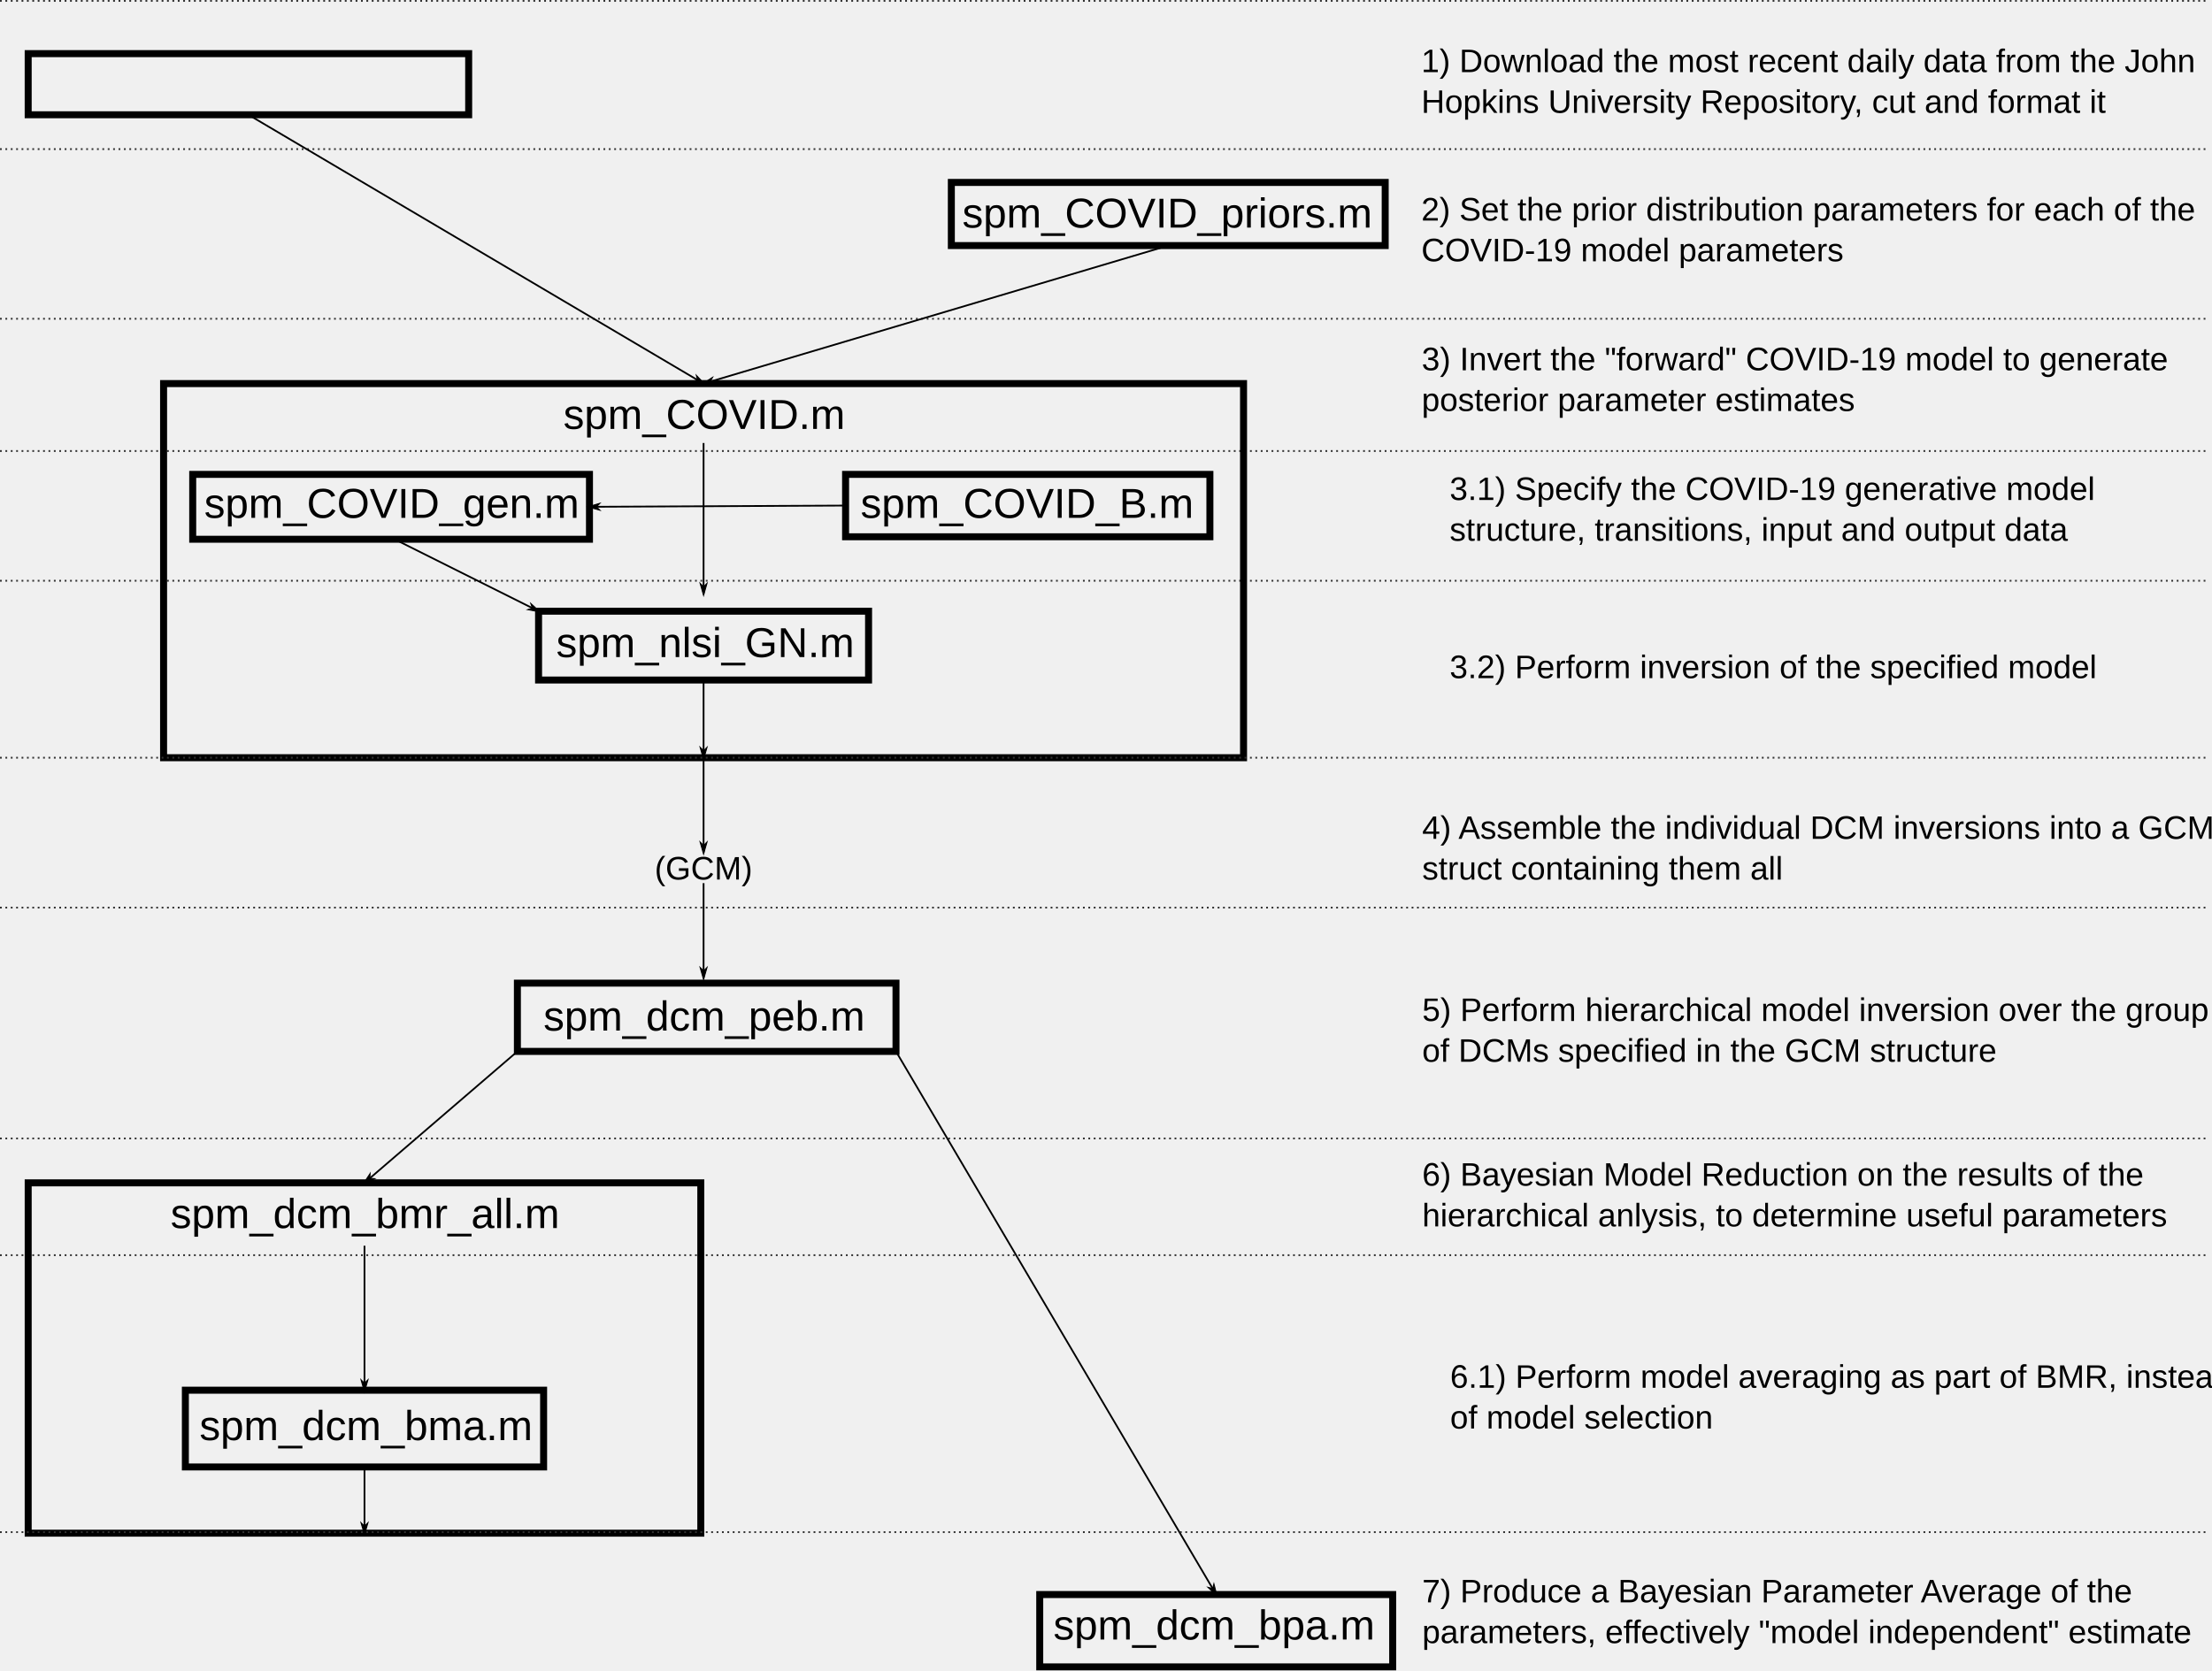
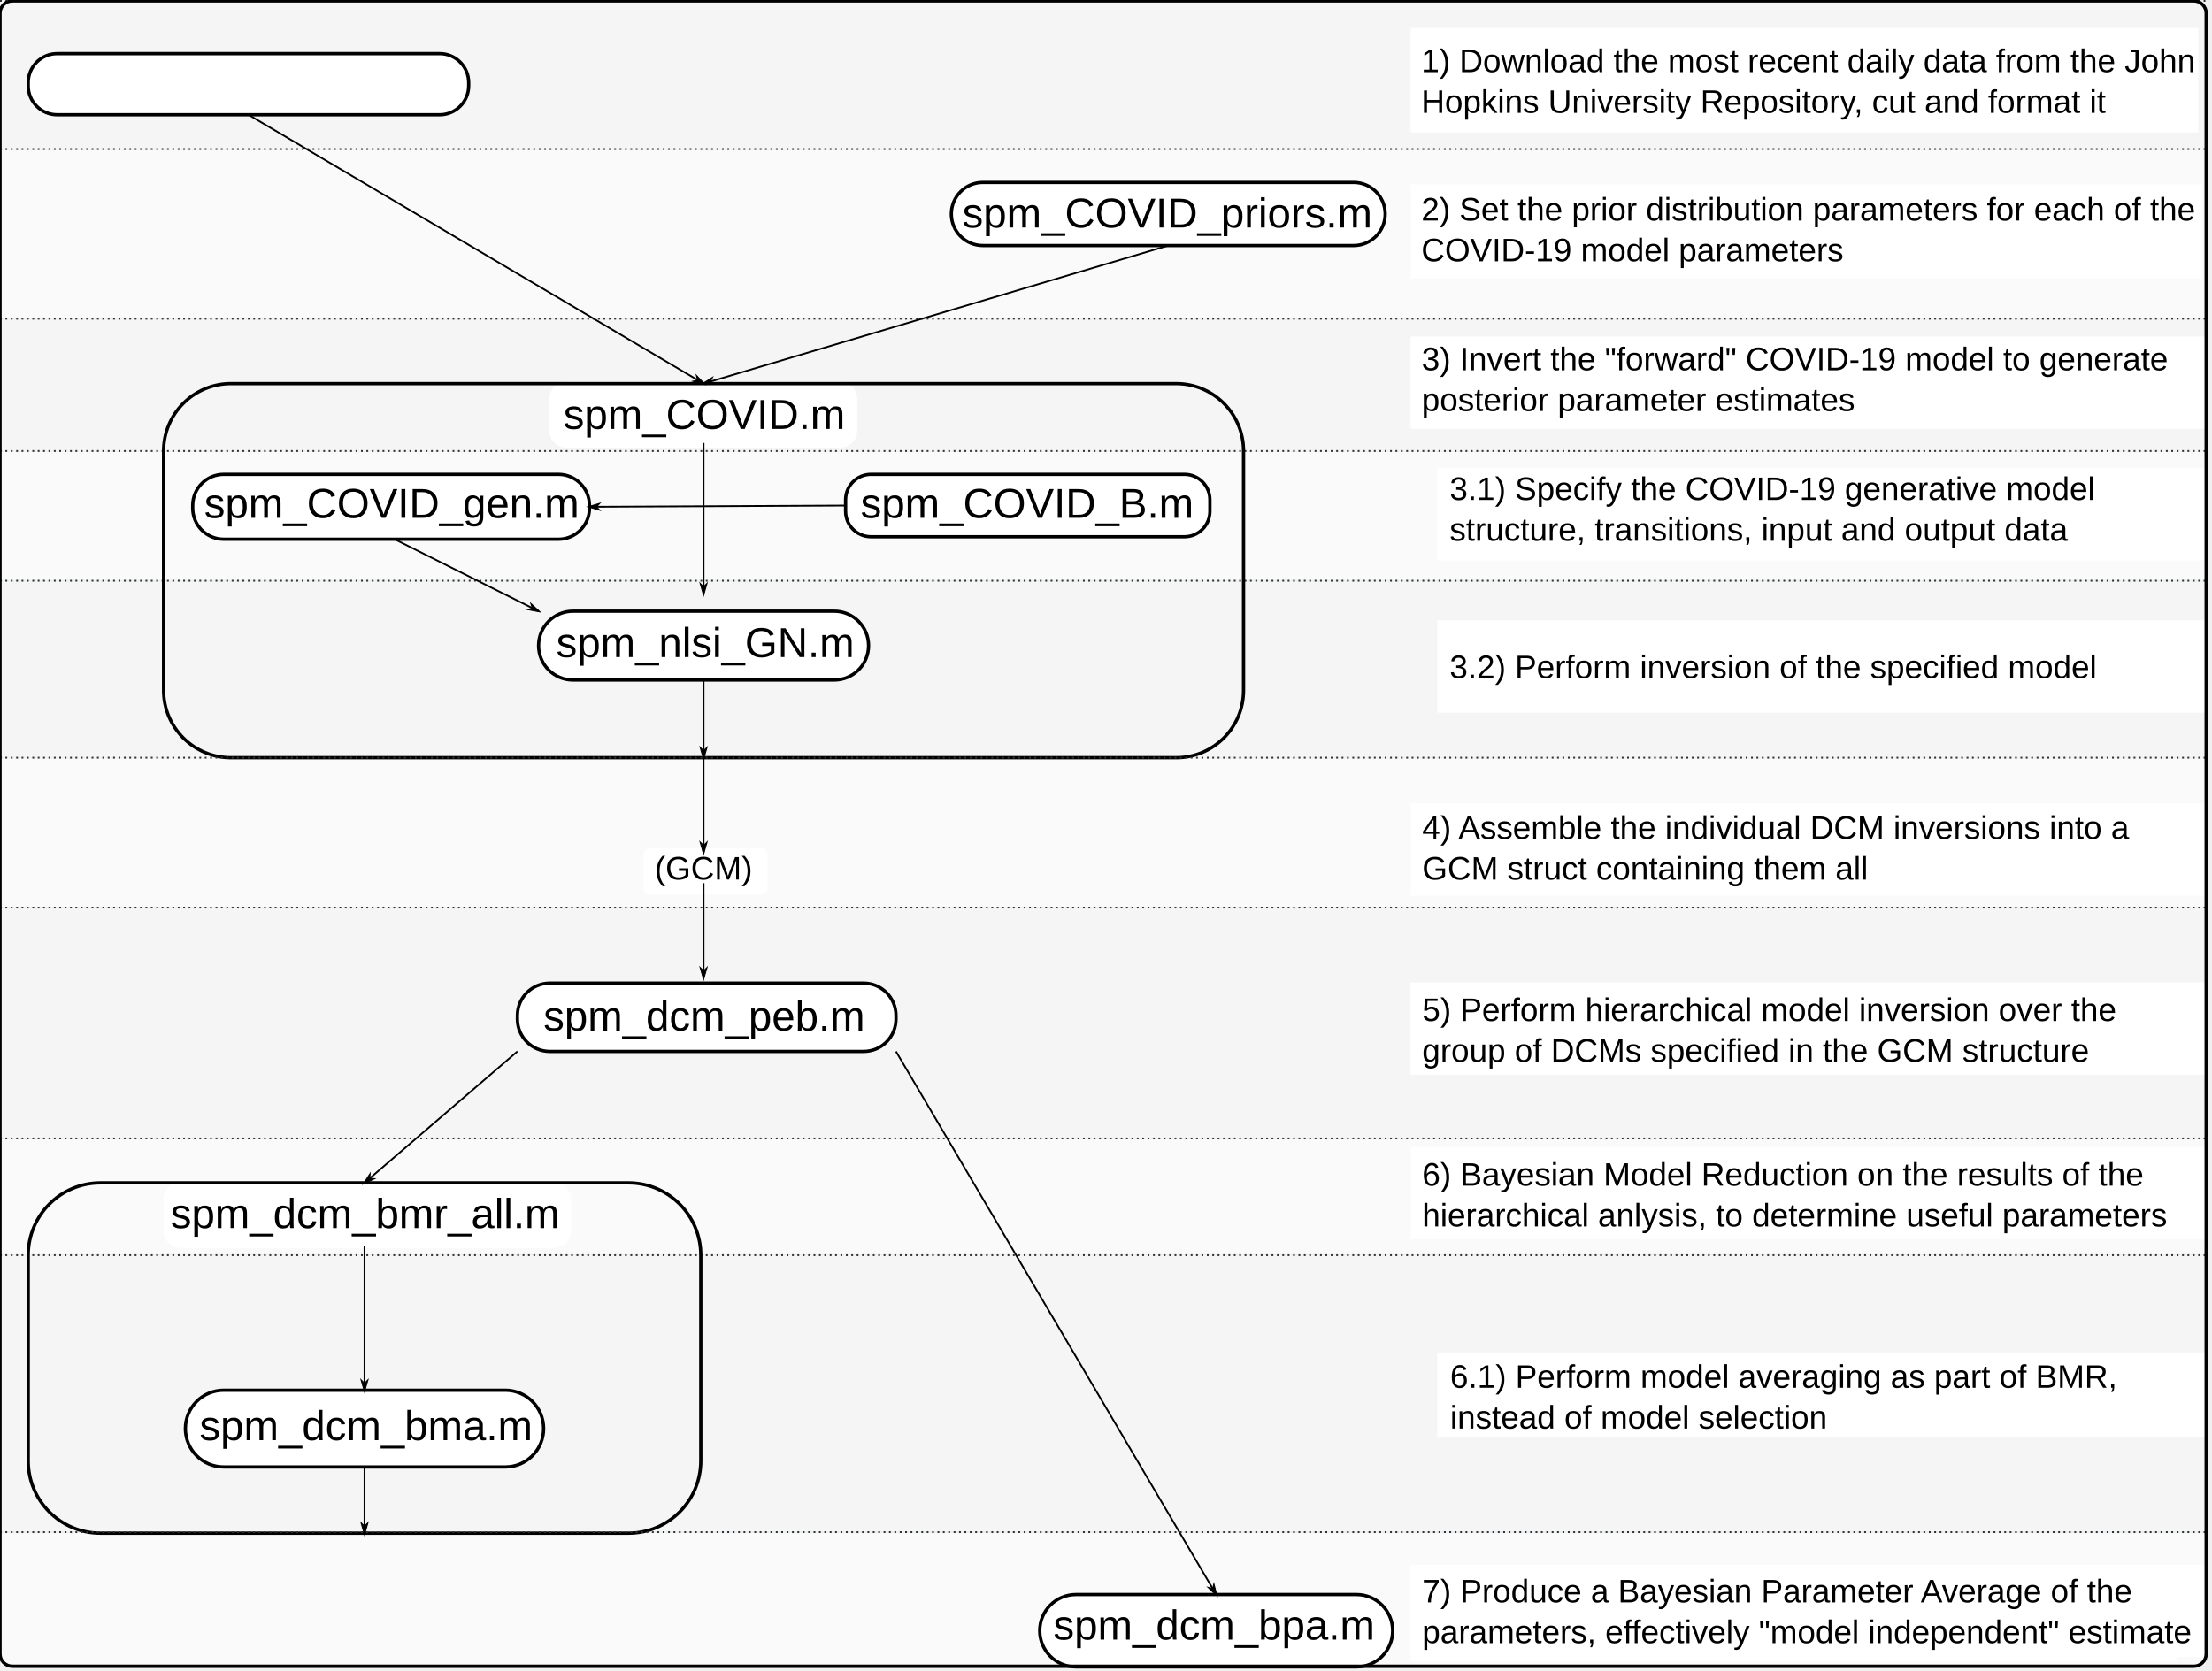
<svg xmlns="http://www.w3.org/2000/svg" width="335.011mm" height="253.038mm" viewBox="0 0 335.011 253.038" version="1.1" id="svg8">
  <defs id="defs2">
    <marker orient="auto" refY="0.0" refX="0.0" id="marker1252" style="overflow:visible;">
      <path id="path998" d="M 0.0,0.0 L 5.0,-5.0 L -12.5,0.0 L 5.0,5.0 L 0.0,0.0 z " style="fill-rule:evenodd;stroke:#000000;stroke-width:1pt;stroke-opacity:1;fill:#000000;fill-opacity:1" transform="scale(0.4) rotate(180) translate(10,0)" />
    </marker>
    <marker orient="auto" refY="0" refX="0" id="marker6188" style="overflow:visible">
      <path id="path6186" d="M 0,0 5,-5 -12.5,0 5,5 Z" style="fill:#000000;fill-opacity:1;fill-rule:evenodd;stroke:#000000;stroke-width:1pt;stroke-opacity:1" transform="matrix(-0.4,0,0,-0.4,-4,0)" />
    </marker>
    <marker orient="auto" refY="0" refX="0" id="marker6094" style="overflow:visible">
      <path id="path6092" d="M 0,0 5,-5 -12.5,0 5,5 Z" style="fill:#000000;fill-opacity:1;fill-rule:evenodd;stroke:#000000;stroke-width:1pt;stroke-opacity:1" transform="matrix(-0.4,0,0,-0.4,-4,0)" />
    </marker>
    <marker orient="auto" refY="0" refX="0" id="marker4411" style="overflow:visible">
      <path id="path4409" d="M 0,0 5,-5 -12.5,0 5,5 Z" style="fill:#000000;fill-opacity:1;fill-rule:evenodd;stroke:#000000;stroke-width:1pt;stroke-opacity:1" transform="matrix(-0.4,0,0,-0.4,-4,0)" />
    </marker>
    <marker orient="auto" refY="0" refX="0" id="marker2402" style="overflow:visible">
      <path id="path2400" d="M 0,0 5,-5 -12.5,0 5,5 Z" style="fill:#000000;fill-opacity:1;fill-rule:evenodd;stroke:#000000;stroke-width:1pt;stroke-opacity:1" transform="matrix(-0.4,0,0,-0.4,-4,0)" />
    </marker>
    <marker orient="auto" refY="0" refX="0" id="marker1636" style="overflow:visible">
      <path id="path1634" d="M 0,0 5,-5 -12.5,0 5,5 Z" style="fill:#000000;fill-opacity:1;fill-rule:evenodd;stroke:#000000;stroke-width:1pt;stroke-opacity:1" transform="matrix(-0.4,0,0,-0.4,-4,0)" />
    </marker>
    <marker orient="auto" refY="0" refX="0" id="Arrow1Mstart" style="overflow:visible">
      <path id="path928" d="M 0,0 5,-5 -12.5,0 5,5 Z" style="fill:#000000;fill-opacity:1;fill-rule:evenodd;stroke:#000000;stroke-width:1pt;stroke-opacity:1" transform="matrix(0.4,0,0,0.4,4,0)" />
    </marker>
    <marker style="overflow:visible" id="marker1490" refX="0" refY="0" orient="auto">
      <path transform="matrix(-0.4,0,0,-0.4,-4,0)" style="fill:#000000;fill-opacity:1;fill-rule:evenodd;stroke:#000000;stroke-width:1pt;stroke-opacity:1" d="M 0,0 5,-5 -12.5,0 5,5 Z" id="path1488" />
    </marker>
    <marker style="overflow:visible" id="marker1380" refX="0" refY="0" orient="auto">
      <path transform="matrix(-0.4,0,0,-0.4,-4,0)" style="fill:#000000;fill-opacity:1;fill-rule:evenodd;stroke:#000000;stroke-width:1pt;stroke-opacity:1" d="M 0,0 5,-5 -12.5,0 5,5 Z" id="path1378" />
    </marker>
    <marker style="overflow:visible" id="marker1320" refX="0" refY="0" orient="auto">
      <path transform="matrix(-0.4,0,0,-0.4,-4,0)" style="fill:#000000;fill-opacity:1;fill-rule:evenodd;stroke:#000000;stroke-width:1pt;stroke-opacity:1" d="M 0,0 5,-5 -12.5,0 5,5 Z" id="path1318" />
    </marker>
    <marker orient="auto" refY="0" refX="0" id="marker1270" style="overflow:visible">
      <path id="path1268" d="M 0,0 5,-5 -12.5,0 5,5 Z" style="fill:#000000;fill-opacity:1;fill-rule:evenodd;stroke:#000000;stroke-width:1pt;stroke-opacity:1" transform="matrix(-0.4,0,0,-0.4,-4,0)" />
    </marker>
    <marker orient="auto" refY="0" refX="0" id="marker1208" style="overflow:visible">
      <path id="path1206" d="M 0,0 5,-5 -12.5,0 5,5 Z" style="fill:#000000;fill-opacity:1;fill-rule:evenodd;stroke:#000000;stroke-width:1pt;stroke-opacity:1" transform="matrix(-0.4,0,0,-0.4,-4,0)" />
    </marker>
    <marker orient="auto" refY="0" refX="0" id="Arrow1Mend" style="overflow:visible">
      <path id="path931" d="M 0,0 5,-5 -12.5,0 5,5 Z" style="fill:#000000;fill-opacity:1;fill-rule:evenodd;stroke:#000000;stroke-width:1pt;stroke-opacity:1" transform="matrix(-0.4,0,0,-0.4,-4,0)" />
    </marker>
  </defs>
  <g id="layer1" transform="translate(-1.511904,18.75904)">
+     <rect style="fill:#fafafa;fill-opacity:1;stroke:#eceff1;stroke-width:0.25;stroke-linecap:round;stroke-miterlimit:4;stroke-dasharray:none;stroke-dashoffset:0;stroke-opacity:1" id="rect1038" width="334.131" height="17.682" x="1.512" y="153.701" />
+     <rect style="fill:#fafafa;fill-opacity:1;stroke:#eceff1;stroke-width:0.25;stroke-linecap:round;stroke-miterlimit:4;stroke-dasharray:none;stroke-dashoffset:0;stroke-opacity:1" id="rect1036" width="334.131" height="17.682" x="1.512" y="153.701" />
+     <rect style="fill:#f5f5f5;fill-opacity:1;stroke:none;stroke-width:0.236;stroke-linecap:round;stroke-miterlimit:4;stroke-dasharray:none;stroke-dashoffset:0;stroke-opacity:0.961" id="rect1034" width="334.131" height="41.955" x="1.512" y="171.383" />
+     <rect y="213.339" x="1.512" height="20.317" width="334.131" id="rect1032" style="fill:#fafafa;fill-opacity:1;stroke:#eceff1;stroke-width:0.268;stroke-linecap:round;stroke-miterlimit:4;stroke-dasharray:none;stroke-dashoffset:0;stroke-opacity:1" />
+     <rect y="118.732" x="1.512" height="34.969" width="334.131" id="rect1030" style="fill:#f5f5f5;fill-opacity:1;stroke:none;stroke-width:0.236;stroke-linecap:round;stroke-miterlimit:4;stroke-dasharray:none;stroke-dashoffset:0;stroke-opacity:0.961" />
+     <rect style="fill:#fafafa;fill-opacity:1;stroke:#eceff1;stroke-width:0.25;stroke-linecap:round;stroke-miterlimit:4;stroke-dasharray:none;stroke-dashoffset:0;stroke-opacity:1" id="rect1028" width="334.131" height="22.708" x="1.512" y="96.024" />
+     <rect style="fill:#f5f5f5;fill-opacity:1;stroke:none;stroke-width:0.236;stroke-linecap:round;stroke-miterlimit:4;stroke-dasharray:none;stroke-dashoffset:0;stroke-opacity:0.961" id="rect1026" width="334.131" height="26.807" x="1.512" y="69.217" />
+     <rect y="49.563" x="1.512" height="19.655" width="334.131" id="rect1024" style="fill:#fafafa;fill-opacity:1;stroke:#eceff1;stroke-width:0.25;stroke-linecap:round;stroke-miterlimit:4;stroke-dasharray:none;stroke-dashoffset:0;stroke-opacity:1" />
+     <rect y="29.53" x="1.512" height="20.033" width="334.131" id="rect1022" style="fill:#f5f5f5;fill-opacity:1;stroke:none;stroke-width:0.236;stroke-linecap:round;stroke-miterlimit:4;stroke-dasharray:none;stroke-dashoffset:0;stroke-opacity:0.961" />
+     <rect ry="2.502" y="39.186" x="84.823" height="9.767" width="46.399" id="rect1068" style="fill:#ffffff;fill-opacity:1;stroke:#ffffff;stroke-width:0.238;stroke-linecap:round;stroke-miterlimit:4;stroke-dasharray:none;stroke-dashoffset:0;stroke-opacity:1" />
+     <rect style="fill:#fafafa;fill-opacity:1;stroke:#eceff1;stroke-width:0.25;stroke-linecap:round;stroke-miterlimit:4;stroke-dasharray:none;stroke-dashoffset:0;stroke-opacity:1" id="rect1020" width="334.131" height="25.702" x="1.512" y="3.828" />
+     <rect style="fill:#f5f5f5;fill-opacity:1;stroke:none;stroke-width:0.25;stroke-linecap:round;stroke-miterlimit:4;stroke-dasharray:none;stroke-dashoffset:0;stroke-opacity:0.961" id="rect1010" width="334.131" height="22.451" x="1.512" y="-18.623" />
+     <rect ry="4.395" style="fill:#ffffff;fill-opacity:1;stroke:#000000;stroke-width:0.5;stroke-linecap:round;stroke-miterlimit:10;stroke-dasharray:none;stroke-dashoffset:0;stroke-opacity:1" id="rect869" width="66.713" height="9.26" x="5.781" y="-10.634" />
    <path style="fill:none;stroke:#323232;stroke-width:0.272;stroke-linecap:butt;stroke-linejoin:miter;stroke-miterlimit:4;stroke-dasharray:0.272, 0.544;stroke-dashoffset:0;stroke-opacity:1" d="M 1.512,3.828 H 335.643" id="path5576" />
    <path id="path5578" d="M 1.512,29.53 H 335.643" style="fill:none;stroke:#323232;stroke-width:0.272;stroke-linecap:butt;stroke-linejoin:miter;stroke-miterlimit:4;stroke-dasharray:0.272, 0.544;stroke-dashoffset:0;stroke-opacity:1" />
    <path style="fill:none;stroke:#323232;stroke-width:0.272;stroke-linecap:butt;stroke-linejoin:miter;stroke-miterlimit:4;stroke-dasharray:0.272, 0.544;stroke-dashoffset:0;stroke-opacity:1" d="M 1.512,49.563 H 335.643" id="path5580" />
    <path id="path5582" d="M 1.512,69.217 H 335.643" style="fill:none;stroke:#323232;stroke-width:0.272;stroke-linecap:butt;stroke-linejoin:miter;stroke-miterlimit:4;stroke-dasharray:0.272, 0.544;stroke-dashoffset:0;stroke-opacity:1" />
    <path style="fill:none;stroke:#323232;stroke-width:0.272;stroke-linecap:butt;stroke-linejoin:miter;stroke-miterlimit:4;stroke-dasharray:0.272, 0.544;stroke-dashoffset:0;stroke-opacity:1" d="M 1.512,118.732 H 335.643" id="path5584" />
    <path id="path5586" d="M 1.512,153.701 H 335.643" style="fill:none;stroke:#323232;stroke-width:0.272;stroke-linecap:butt;stroke-linejoin:miter;stroke-miterlimit:4;stroke-dasharray:0.272, 0.544;stroke-dashoffset:0;stroke-opacity:1" />
    <path style="fill:none;stroke:#323232;stroke-width:0.272;stroke-linecap:butt;stroke-linejoin:miter;stroke-miterlimit:4;stroke-dasharray:0.272, 0.544;stroke-dashoffset:0;stroke-opacity:1" d="M 1.512,171.383 H 335.643" id="path5588" />
    <text xml:space="preserve" style="font-style:normal;font-variant:normal;font-weight:normal;font-stretch:normal;font-size:6.35px;line-height:1.25;font-family:'Liberation Sans';-inkscape-font-specification:'Liberation Sans';letter-spacing:0px;word-spacing:0px;fill:#000000;fill-opacity:1;stroke:none;stroke-width:0.265" x="86.836" y="46.209" id="text825">
      <tspan x="86.836" y="46.209" style="stroke-width:0.265" id="tspan827">spm_COVID.m</tspan>
    </text>
-     <rect style="fill:none;fill-opacity:1;stroke:#000000;stroke-width:1.058;stroke-linecap:round;stroke-miterlimit:10;stroke-dasharray:none;stroke-dashoffset:0;stroke-opacity:1" id="rect861" width="163.562" height="56.672" x="26.287" y="39.352" />
-     <g id="g903" transform="translate(45.35385,-48.00297)">
-       <text id="text837" y="63.716" x="101.898" style="font-style:normal;font-variant:normal;font-weight:normal;font-stretch:normal;font-size:6.35px;line-height:1.25;font-family:'Liberation Sans';-inkscape-font-specification:'Liberation Sans';letter-spacing:0px;word-spacing:0px;fill:#000000;fill-opacity:1;stroke:none;stroke-width:0.265" xml:space="preserve">
-         <tspan id="tspan839" style="stroke-width:0.265" y="63.716" x="101.898">spm_COVID_priors.m</tspan>
-       </text>
-       <rect y="56.881" x="100.24" height="9.562" width="65.708" id="rect863" style="fill:none;fill-opacity:1;stroke:#000000;stroke-width:1.058;stroke-linecap:round;stroke-miterlimit:10;stroke-dasharray:none;stroke-dashoffset:0;stroke-opacity:1" />
-     </g>
-     <g id="g913" transform="translate(-3.212798,-3.401786)">
-       <text id="text833" y="63.086" x="35.652" style="font-style:normal;font-variant:normal;font-weight:normal;font-stretch:normal;font-size:6.35px;line-height:1.25;font-family:'Liberation Sans';-inkscape-font-specification:'Liberation Sans';letter-spacing:0px;word-spacing:0px;fill:#000000;fill-opacity:1;stroke:none;stroke-width:0.265" xml:space="preserve">
-         <tspan style="stroke-width:0.265" y="63.086" x="35.652" id="tspan831">spm_COVID_gen.m</tspan>
-       </text>
-       <rect y="56.503" x="33.911" height="9.83" width="60.09" id="rect865" style="fill:none;fill-opacity:1;stroke:#000000;stroke-width:1.058;stroke-linecap:round;stroke-miterlimit:10;stroke-dasharray:none;stroke-dashoffset:0;stroke-opacity:1" />
-     </g>
-     <g id="g894" transform="translate(-54.69561,-34.54666)">
-       <flowRoot style="font-style:normal;font-variant:normal;font-weight:normal;font-stretch:normal;font-size:6.35px;line-height:1.25;font-family:'Liberation Sans';-inkscape-font-specification:'Liberation Sans';letter-spacing:0px;word-spacing:0px;fill:#000000;fill-opacity:1;stroke:none;stroke-width:0.265" id="flowRoot815" xml:space="preserve">
-         <flowRegion style="stroke-width:0.265" id="flowRegion817">
-           <rect style="stroke-width:0.07" y="24.385" x="61.739" height="13.898" width="64.412" id="rect819" />
-         </flowRegion>
-         <flowPara style="stroke-width:0.265" id="flowPara821">DATA_COVID_JHU.m</flowPara>
-       </flowRoot>
-       <rect y="23.912" x="60.476" height="9.26" width="66.713" id="rect869" style="fill:none;fill-opacity:1;stroke:#000000;stroke-width:1.058;stroke-linecap:round;stroke-miterlimit:10;stroke-dasharray:none;stroke-dashoffset:0;stroke-opacity:1" />
-     </g>
-     <g id="g918" transform="translate(11.98511)">
-       <text id="text873" y="80.779" x="73.766" style="font-style:normal;font-variant:normal;font-weight:normal;font-stretch:normal;font-size:6.35px;line-height:1.25;font-family:'Liberation Sans';-inkscape-font-specification:'Liberation Sans';letter-spacing:0px;word-spacing:0px;fill:#000000;fill-opacity:1;stroke:none;stroke-width:0.265" xml:space="preserve">
-         <tspan style="stroke-width:0.265" y="80.779" x="73.766" id="tspan871">spm_nlsi_GN.m</tspan>
-       </text>
-       <rect y="73.83" x="71.094" height="10.424" width="49.979" id="rect875" style="fill:none;fill-opacity:1;stroke:#000000;stroke-width:1.058;stroke-linecap:round;stroke-miterlimit:10;stroke-dasharray:none;stroke-dashoffset:0;stroke-opacity:1" />
-     </g>
-     <g id="g2335">
-       <text id="text845" y="137.357" x="83.822" style="font-style:normal;font-variant:normal;font-weight:normal;font-stretch:normal;font-size:6.35px;line-height:1.25;font-family:'Liberation Sans';-inkscape-font-specification:'Liberation Sans';letter-spacing:0px;word-spacing:0px;fill:#000000;fill-opacity:1;stroke:none;stroke-width:0.265" xml:space="preserve">
-         <tspan style="stroke-width:0.265" y="137.357" x="83.822" id="tspan843">spm_dcm_peb.m</tspan>
-       </text>
-       <rect ry="0" y="130.175" x="79.872" height="10.341" width="57.339" id="rect877" style="fill:none;fill-opacity:1;stroke:#000000;stroke-width:1.058;stroke-linecap:round;stroke-miterlimit:10;stroke-dasharray:none;stroke-dashoffset:0;stroke-opacity:1" />
-     </g>
-     <g id="g2320" transform="translate(-34.29071,26.0683)">
-       <text id="text853" y="173.332" x="66.016" style="font-style:normal;font-variant:normal;font-weight:normal;font-stretch:normal;font-size:6.35px;line-height:1.25;font-family:'Liberation Sans';-inkscape-font-specification:'Liberation Sans';letter-spacing:0px;word-spacing:0px;fill:#000000;fill-opacity:1;stroke:none;stroke-width:0.265" xml:space="preserve">
-         <tspan style="stroke-width:0.265" y="173.332" x="66.016" id="tspan851">spm_dcm_bma.m</tspan>
-       </text>
-       <rect y="165.771" x="63.877" height="11.626" width="54.256" id="rect881" style="fill:none;fill-opacity:1;stroke:#000000;stroke-width:1.058;stroke-linecap:round;stroke-miterlimit:10;stroke-dasharray:none;stroke-dashoffset:0;stroke-opacity:1" />
-     </g>
+     <rect style="fill:none;fill-opacity:1;stroke:#000000;stroke-width:0.5;stroke-linecap:round;stroke-miterlimit:10;stroke-dasharray:none;stroke-dashoffset:0;stroke-opacity:1" id="rect861" width="163.562" height="56.672" x="26.287" y="39.352" ry="10.211" />
+     <rect ry="4.781" style="fill:#ffffff;fill-opacity:1;stroke:#000000;stroke-width:0.5;stroke-linecap:round;stroke-miterlimit:10;stroke-dasharray:none;stroke-dashoffset:0;stroke-opacity:1" id="rect863" width="65.708" height="9.562" x="145.593" y="8.878" />
+     <text xml:space="preserve" style="font-style:normal;font-variant:normal;font-weight:normal;font-stretch:normal;font-size:6.35px;line-height:1.25;font-family:'Liberation Sans';-inkscape-font-specification:'Liberation Sans';letter-spacing:0px;word-spacing:0px;fill:#000000;fill-opacity:1;stroke:none;stroke-width:0.265" x="147.252" y="15.713" id="text837">
+       <tspan x="147.252" y="15.713" style="stroke-width:0.265" id="tspan839">spm_COVID_priors.m</tspan>
+     </text>
+     <rect ry="4.708" style="fill:#ffffff;fill-opacity:1;stroke:#000000;stroke-width:0.5;stroke-linecap:round;stroke-miterlimit:10;stroke-dasharray:none;stroke-dashoffset:0;stroke-opacity:1" id="rect865" width="60.09" height="9.83" x="30.698" y="53.101" />
+     <text xml:space="preserve" style="font-style:normal;font-variant:normal;font-weight:normal;font-stretch:normal;font-size:6.35px;line-height:1.25;font-family:'Liberation Sans';-inkscape-font-specification:'Liberation Sans';letter-spacing:0px;word-spacing:0px;fill:#000000;fill-opacity:1;stroke:none;stroke-width:0.265" x="32.439" y="59.684" id="text833">
+       <tspan id="tspan831" x="32.439" y="59.684" style="stroke-width:0.265">spm_COVID_gen.m</tspan>
+     </text>
+     <rect ry="5.212" style="fill:#ffffff;fill-opacity:1;stroke:#000000;stroke-width:0.5;stroke-linecap:round;stroke-miterlimit:10;stroke-dasharray:none;stroke-dashoffset:0;stroke-opacity:1" id="rect875" width="49.979" height="10.424" x="83.079" y="73.83" />
+     <text xml:space="preserve" style="font-style:normal;font-variant:normal;font-weight:normal;font-stretch:normal;font-size:6.35px;line-height:1.25;font-family:'Liberation Sans';-inkscape-font-specification:'Liberation Sans';letter-spacing:0px;word-spacing:0px;fill:#000000;fill-opacity:1;stroke:none;stroke-width:0.265" x="85.751" y="80.779" id="text873">
+       <tspan id="tspan871" x="85.751" y="80.779" style="stroke-width:0.265">spm_nlsi_GN.m</tspan>
+     </text>
+     <rect style="fill:#ffffff;fill-opacity:1;stroke:#000000;stroke-width:0.5;stroke-linecap:round;stroke-miterlimit:10;stroke-dasharray:none;stroke-dashoffset:0;stroke-opacity:1" id="rect877" width="57.339" height="10.341" x="79.872" y="130.175" ry="4.906" />
+     <text xml:space="preserve" style="font-style:normal;font-variant:normal;font-weight:normal;font-stretch:normal;font-size:6.35px;line-height:1.25;font-family:'Liberation Sans';-inkscape-font-specification:'Liberation Sans';letter-spacing:0px;word-spacing:0px;fill:#000000;fill-opacity:1;stroke:none;stroke-width:0.265" x="83.822" y="137.357" id="text845">
+       <tspan id="tspan843" x="83.822" y="137.357" style="stroke-width:0.265">spm_dcm_peb.m</tspan>
+     </text>
+     <rect ry="5.813" style="fill:#ffffff;fill-opacity:1;stroke:#000000;stroke-width:0.5;stroke-linecap:round;stroke-miterlimit:10;stroke-dasharray:none;stroke-dashoffset:0;stroke-opacity:1" id="rect881" width="54.256" height="11.626" x="29.587" y="191.839" />
+     <text xml:space="preserve" style="font-style:normal;font-variant:normal;font-weight:normal;font-stretch:normal;font-size:6.35px;line-height:1.25;font-family:'Liberation Sans';-inkscape-font-specification:'Liberation Sans';letter-spacing:0px;word-spacing:0px;fill:#000000;fill-opacity:1;stroke:none;stroke-width:0.265" x="31.725" y="199.4" id="text853">
+       <tspan id="tspan851" x="31.725" y="199.4" style="stroke-width:0.265">spm_dcm_bma.m</tspan>
+     </text>
+     <rect style="fill:#ffffff;fill-opacity:1;stroke:#ffffff;stroke-width:0.273;stroke-linecap:round;stroke-miterlimit:4;stroke-dasharray:none;stroke-dashoffset:0;stroke-opacity:1" id="rect1066" width="61.478" height="9.731" x="26.412" y="160.425" ry="2.493" />
    <text xml:space="preserve" style="font-style:normal;font-variant:normal;font-weight:normal;font-stretch:normal;font-size:6.35px;line-height:1.25;font-family:'Liberation Sans';-inkscape-font-specification:'Liberation Sans';letter-spacing:0px;word-spacing:0px;fill:#000000;fill-opacity:1;stroke:none;stroke-width:0.265" x="27.346" y="167.271" id="text849">
      <tspan id="tspan847" x="27.346" y="167.271" style="stroke-width:0.265">spm_dcm_bmr_all.m</tspan>
    </text>
-     <rect style="fill:none;fill-opacity:1;stroke:#000000;stroke-width:1.058;stroke-linecap:round;stroke-miterlimit:10;stroke-dasharray:none;stroke-dashoffset:0;stroke-opacity:1" id="rect879" width="101.868" height="53.07" x="5.781" y="160.425" />
-     <g id="g2325" transform="translate(94.56943,41.78631)">
-       <g id="g5657">
-         <text xml:space="preserve" style="font-style:normal;font-variant:normal;font-weight:normal;font-stretch:normal;font-size:6.35px;line-height:1.25;font-family:'Liberation Sans';-inkscape-font-specification:'Liberation Sans';letter-spacing:0px;word-spacing:0px;fill:#000000;fill-opacity:1;stroke:none;stroke-width:0.265" x="66.475" y="187.82" id="text857">
-           <tspan id="tspan855" x="66.475" y="187.82" style="stroke-width:0.265">spm_dcm_bpa.m</tspan>
-         </text>
-         <rect style="fill:none;fill-opacity:1;stroke:#000000;stroke-width:1.058;stroke-linecap:round;stroke-miterlimit:10;stroke-dasharray:none;stroke-dashoffset:0;stroke-opacity:1" id="rect887" width="53.454" height="10.958" x="64.412" y="181.005" />
-       </g>
-     </g>
+     <rect style="fill:none;fill-opacity:1;stroke:#000000;stroke-width:0.5;stroke-linecap:round;stroke-miterlimit:10;stroke-dasharray:none;stroke-dashoffset:0;stroke-opacity:1" id="rect879" width="101.868" height="53.07" x="5.781" y="160.425" ry="10.958" />
+     <rect style="fill:#ffffff;fill-opacity:1;stroke:#000000;stroke-width:0.5;stroke-linecap:round;stroke-miterlimit:10;stroke-dasharray:none;stroke-dashoffset:0;stroke-opacity:1" id="rect887" width="53.454" height="10.958" x="158.981" y="222.791" ry="5.479" />
+     <text xml:space="preserve" style="font-style:normal;font-variant:normal;font-weight:normal;font-stretch:normal;font-size:6.35px;line-height:1.25;font-family:'Liberation Sans';-inkscape-font-specification:'Liberation Sans';letter-spacing:0px;word-spacing:0px;fill:#000000;fill-opacity:1;stroke:none;stroke-width:0.265" x="161.044" y="229.607" id="text857">
+       <tspan id="tspan855" x="161.044" y="229.607" style="stroke-width:0.265">spm_dcm_bpa.m</tspan>
+     </text>
    <path style="fill:none;stroke:#000000;stroke-width:0.265;stroke-linecap:butt;stroke-linejoin:miter;stroke-miterlimit:4;stroke-dasharray:none;stroke-opacity:1;marker-end:url(#Arrow1Mend)" d="M 61.272,62.931 83.079,73.83" id="path920" />
    <path style="fill:none;stroke:#000000;stroke-width:0.265px;stroke-linecap:butt;stroke-linejoin:miter;stroke-opacity:1;marker-end:url(#marker1208)" d="M 178.447,18.441 108.069,39.352" id="path1204" />
    <path style="fill:none;stroke:#000000;stroke-width:0.265px;stroke-linecap:butt;stroke-linejoin:miter;stroke-opacity:1;marker-end:url(#marker1270)" d="M 108.069,84.253 V 96.024" id="path1266" />
    <path style="fill:none;stroke:#000000;stroke-width:0.265px;stroke-linecap:butt;stroke-linejoin:miter;stroke-opacity:1;marker-end:url(#marker1320)" d="M 39.137,-1.374 108.069,39.352" id="path1310" />
+     <rect ry="0.997" y="109.781" x="99.036" height="6.903" width="18.656" id="rect1124" style="fill:#ffffff;fill-opacity:1;stroke:#ffffff;stroke-width:0.127;stroke-linecap:round;stroke-miterlimit:4;stroke-dasharray:none;stroke-dashoffset:0;stroke-opacity:1" />
    <text xml:space="preserve" style="font-style:normal;font-variant:normal;font-weight:normal;font-stretch:normal;font-size:4.939px;line-height:1.25;font-family:'Liberation Sans';-inkscape-font-specification:'Liberation Sans';letter-spacing:0px;word-spacing:0px;fill:#000000;fill-opacity:1;stroke:none;stroke-width:0.265" x="100.658" y="114.476" id="text1368">
      <tspan id="tspan1366" x="100.658" y="114.476" style="stroke-width:0.265">(GCM)</tspan>
    </text>
    <path style="fill:none;stroke:#000000;stroke-width:0.265px;stroke-linecap:butt;stroke-linejoin:miter;stroke-opacity:1;marker-end:url(#marker1380)" d="M 108.069,96.024 V 110.374" id="path1370" />
    <path id="path1632" d="m 108.069,115.024 v 14.35" style="fill:none;stroke:#000000;stroke-width:0.265px;stroke-linecap:butt;stroke-linejoin:miter;stroke-opacity:1;marker-end:url(#marker1636)" />
    <path style="fill:none;stroke:#000000;stroke-width:0.265px;stroke-linecap:butt;stroke-linejoin:miter;stroke-opacity:1;marker-end:url(#marker1490)" d="M 79.872,140.517 56.715,160.425" id="path2378" />
    <path style="fill:none;stroke:#000000;stroke-width:0.265px;stroke-linecap:butt;stroke-linejoin:miter;stroke-opacity:1;marker-end:url(#marker2402)" d="m 137.21,140.517 48.498,82.275" id="path2392" />
    <path id="path4407" d="M 108.069,48.348 V 71.184" style="fill:none;stroke:#000000;stroke-width:0.265px;stroke-linecap:butt;stroke-linejoin:miter;stroke-opacity:1;marker-end:url(#marker4411)" />
    <path id="path5590" d="M 1.512,-18.623 H 335.643" style="fill:none;stroke:#323232;stroke-width:0.272;stroke-linecap:butt;stroke-linejoin:miter;stroke-miterlimit:4;stroke-dasharray:0.272, 0.544;stroke-dashoffset:0;stroke-opacity:1" />
+     <rect style="fill:#ffffff;fill-opacity:1;stroke:#ffffff;stroke-width:0.25;stroke-linecap:round;stroke-miterlimit:4;stroke-dasharray:none;stroke-dashoffset:0;stroke-opacity:1" id="rect1126" width="119.04" height="15.581" x="215.285" y="-14.396" ry="0" rx="0" />
    <text xml:space="preserve" style="font-style:normal;font-variant:normal;font-weight:normal;font-stretch:normal;font-size:4.939px;line-height:1.25;font-family:'Liberation Sans';-inkscape-font-specification:'Liberation Sans';letter-spacing:0px;word-spacing:0px;fill:#000000;fill-opacity:1;stroke:none;stroke-width:0.265" x="216.769" y="-7.838" id="text5594">
      <tspan id="tspan5592" x="216.769" y="-7.838" style="stroke-width:0.265">1) Download the most recent daily data from the John </tspan>
      <tspan x="216.769" y="-1.664" style="stroke-width:0.265" id="tspan5596">Hopkins University Repository, cut and format it </tspan>
    </text>
+     <rect style="fill:#ffffff;fill-opacity:1;stroke:#ffffff;stroke-width:0.25;stroke-linecap:round;stroke-miterlimit:4;stroke-dasharray:none;stroke-dashoffset:0;stroke-opacity:1" id="rect1128" width="119.663" height="14.023" x="215.285" y="9.287" />
    <text id="text5606" y="14.652" x="216.769" style="font-style:normal;font-variant:normal;font-weight:normal;font-stretch:normal;font-size:4.939px;line-height:1.25;font-family:'Liberation Sans';-inkscape-font-specification:'Liberation Sans';letter-spacing:0px;word-spacing:0px;fill:#000000;fill-opacity:1;stroke:none;stroke-width:0.265" xml:space="preserve">
      <tspan id="tspan5604" style="stroke-width:0.265" y="14.652" x="216.769">2) Set the prior distribution parameters for each of the </tspan>
      <tspan style="stroke-width:0.265" y="20.825" x="216.769" id="tspan5610">COVID-19 model parameters</tspan>
    </text>
+     <rect y="32.347" x="215.285" height="13.711" width="120.358" id="rect1132" style="fill:#ffffff;fill-opacity:1;stroke:#ffffff;stroke-width:0.255;stroke-linecap:round;stroke-miterlimit:4;stroke-dasharray:none;stroke-dashoffset:0;stroke-opacity:1" />
+     <rect y="52.283" x="219.329" height="13.726" width="116.314" id="rect1134" style="fill:#ffffff;fill-opacity:1;stroke:#ffffff;stroke-width:0.251;stroke-linecap:round;stroke-miterlimit:4;stroke-dasharray:none;stroke-dashoffset:0;stroke-opacity:1" />
+     <rect y="75.343" x="219.329" height="13.726" width="116.314" id="rect1136" style="fill:#ffffff;fill-opacity:1;stroke:#ffffff;stroke-width:0.251;stroke-linecap:round;stroke-miterlimit:4;stroke-dasharray:none;stroke-dashoffset:0;stroke-opacity:1" />
+     <rect y="103.083" x="215.283" height="13.716" width="120.36" id="rect1138" style="fill:#ffffff;fill-opacity:1;stroke:#ffffff;stroke-width:0.255;stroke-linecap:round;stroke-miterlimit:4;stroke-dasharray:none;stroke-dashoffset:0;stroke-opacity:1" />
+     <rect y="130.193" x="215.282" height="13.718" width="120.361" id="rect1140" style="fill:#ffffff;fill-opacity:1;stroke:#ffffff;stroke-width:0.255;stroke-linecap:round;stroke-miterlimit:4;stroke-dasharray:none;stroke-dashoffset:0;stroke-opacity:1" />
+     <rect y="155.126" x="215.285" height="13.711" width="120.358" id="rect1142" style="fill:#ffffff;fill-opacity:1;stroke:#ffffff;stroke-width:0.255;stroke-linecap:round;stroke-miterlimit:4;stroke-dasharray:none;stroke-dashoffset:0;stroke-opacity:1" />
+     <rect y="186.235" x="219.326" height="12.571" width="116.317" id="rect1144" style="fill:#ffffff;fill-opacity:1;stroke:#ffffff;stroke-width:0.24;stroke-linecap:round;stroke-miterlimit:4;stroke-dasharray:none;stroke-dashoffset:0;stroke-opacity:1" />
+     <rect y="219.009" x="215.285" height="13.711" width="115.924" id="rect1146" style="fill:#ffffff;fill-opacity:1;stroke:#ffffff;stroke-width:0.25;stroke-linecap:round;stroke-miterlimit:4;stroke-dasharray:none;stroke-dashoffset:0;stroke-opacity:1" />
+     <rect style="fill:#ffffff;fill-opacity:1;stroke:#ffffff;stroke-width:0.255;stroke-linecap:round;stroke-miterlimit:4;stroke-dasharray:none;stroke-dashoffset:0;stroke-opacity:1" id="rect1130" width="120.358" height="13.711" x="215.285" y="218.386" />
    <text xml:space="preserve" style="font-style:normal;font-variant:normal;font-weight:normal;font-stretch:normal;font-size:4.939px;line-height:1.25;font-family:'Liberation Sans';-inkscape-font-specification:'Liberation Sans';letter-spacing:0px;word-spacing:0px;fill:#000000;fill-opacity:1;stroke:none;stroke-width:0.265" x="216.83" y="37.33" id="text5614">
      <tspan id="tspan5612" x="216.83" y="37.33" style="stroke-width:0.265">3) Invert the "forward" COVID-19 model to generate</tspan>
      <tspan x="216.83" y="43.504" style="stroke-width:0.265" id="tspan5616">posterior parameter estimates</tspan>
    </text>
    <text id="text5622" y="56.985" x="221.063" style="font-style:normal;font-variant:normal;font-weight:normal;font-stretch:normal;font-size:4.939px;line-height:1.25;font-family:'Liberation Sans';-inkscape-font-specification:'Liberation Sans';letter-spacing:0px;word-spacing:0px;fill:#000000;fill-opacity:1;stroke:none;stroke-width:0.265" xml:space="preserve">
      <tspan style="stroke-width:0.265" y="56.985" x="221.063" id="tspan5626">3.1) Specify the COVID-19 generative model</tspan>
      <tspan style="stroke-width:0.265" y="63.159" x="221.063" id="tspan5630">structure, transitions, input and output data</tspan>
    </text>
    <path id="path5632" d="M 1.512,96.024 H 335.643" style="fill:none;stroke:#323232;stroke-width:0.272;stroke-linecap:butt;stroke-linejoin:miter;stroke-miterlimit:4;stroke-dasharray:0.272, 0.544;stroke-dashoffset:0;stroke-opacity:1" />
    <text xml:space="preserve" style="font-style:normal;font-variant:normal;font-weight:normal;font-stretch:normal;font-size:4.939px;line-height:1.25;font-family:'Liberation Sans';-inkscape-font-specification:'Liberation Sans';letter-spacing:0px;word-spacing:0px;fill:#000000;fill-opacity:1;stroke:none;stroke-width:0.265" x="221.063" y="83.973" id="text5638">
      <tspan id="tspan5636" x="221.063" y="83.973" style="stroke-width:0.265">3.2) Perform inversion of the specified model</tspan>
    </text>
    <text xml:space="preserve" style="font-style:normal;font-variant:normal;font-weight:normal;font-stretch:normal;font-size:4.939px;line-height:1.25;font-family:'Liberation Sans';-inkscape-font-specification:'Liberation Sans';letter-spacing:0px;word-spacing:0px;fill:#000000;fill-opacity:1;stroke:none;stroke-width:0.265" x="216.904" y="108.314" id="text5644">
-       <tspan id="tspan5642" x="216.904" y="108.314" style="stroke-width:0.265">4) Assemble the individual DCM inversions into a GCM</tspan>
-       <tspan x="216.904" y="114.488" style="stroke-width:0.265" id="tspan5652">struct containing them all </tspan>
+       <tspan id="tspan5642" x="216.904" y="108.314" style="stroke-width:0.265">4) Assemble the individual DCM inversions into a </tspan>
+       <tspan x="216.904" y="114.488" style="stroke-width:0.265" id="tspan5652">GCM struct containing them all </tspan>
    </text>
    <text id="text5648" y="135.907" x="216.904" style="font-style:normal;font-variant:normal;font-weight:normal;font-stretch:normal;font-size:4.939px;line-height:1.25;font-family:'Liberation Sans';-inkscape-font-specification:'Liberation Sans';letter-spacing:0px;word-spacing:0px;fill:#000000;fill-opacity:1;stroke:none;stroke-width:0.265" xml:space="preserve">
-       <tspan style="stroke-width:0.265" y="135.907" x="216.904" id="tspan5646">5) Perform hierarchical model inversion over the group</tspan>
-       <tspan style="stroke-width:0.265" y="142.08" x="216.904" id="tspan5650">of DCMs specified in the GCM structure</tspan>
+       <tspan style="stroke-width:0.265" y="135.907" x="216.904" id="tspan5646">5) Perform hierarchical model inversion over the</tspan>
+       <tspan style="stroke-width:0.265" y="142.08" x="216.904" id="tspan5650">group of DCMs specified in the GCM structure</tspan>
    </text>
    <path style="fill:none;stroke:#000000;stroke-width:0.265px;stroke-linecap:butt;stroke-linejoin:miter;stroke-opacity:1;marker-end:url(#marker6094)" d="m 56.715,169.95 v 21.889" id="path6082" />
    <path style="fill:none;stroke:#000000;stroke-width:0.265px;stroke-linecap:butt;stroke-linejoin:miter;stroke-opacity:1;marker-end:url(#marker6188)" d="m 56.715,203.465 v 10.03" id="path6084" />
    <path id="path6414" d="M 1.512,213.339 H 335.643" style="fill:none;stroke:#323232;stroke-width:0.272;stroke-linecap:butt;stroke-linejoin:miter;stroke-miterlimit:4;stroke-dasharray:0.272, 0.544;stroke-dashoffset:0;stroke-opacity:1" />
    <text xml:space="preserve" style="font-style:normal;font-variant:normal;font-weight:normal;font-stretch:normal;font-size:4.939px;line-height:1.25;font-family:'Liberation Sans';-inkscape-font-specification:'Liberation Sans';letter-spacing:0px;word-spacing:0px;fill:#000000;fill-opacity:1;stroke:none;stroke-width:0.265" x="216.904" y="160.853" id="text6888">
      <tspan id="tspan6886" x="216.904" y="160.853" style="stroke-width:0.265">6) Bayesian Model Reduction on the results of the</tspan>
      <tspan x="216.904" y="167.027" style="stroke-width:0.265" id="tspan6904">hierarchical anlysis, to determine useful parameters</tspan>
    </text>
    <text id="text6894" y="191.469" x="221.138" style="font-style:normal;font-variant:normal;font-weight:normal;font-stretch:normal;font-size:4.939px;line-height:1.25;font-family:'Liberation Sans';-inkscape-font-specification:'Liberation Sans';letter-spacing:0px;word-spacing:0px;fill:#000000;fill-opacity:1;stroke:none;stroke-width:0.265" xml:space="preserve">
-       <tspan style="stroke-width:0.265" y="191.469" x="221.138" id="tspan6892">6.1) Perform model averaging as part of BMR, instead</tspan>
-       <tspan style="stroke-width:0.265" y="197.643" x="221.138" id="tspan6908">of model selection</tspan>
+       <tspan style="stroke-width:0.265" y="191.469" x="221.138" id="tspan6892">6.1) Perform model averaging as part of BMR,</tspan>
+       <tspan style="stroke-width:0.265" y="197.643" x="221.138" id="tspan6908">instead of model selection</tspan>
    </text>
    <text xml:space="preserve" style="font-style:normal;font-variant:normal;font-weight:normal;font-stretch:normal;font-size:4.939px;line-height:1.25;font-family:'Liberation Sans';-inkscape-font-specification:'Liberation Sans';letter-spacing:0px;word-spacing:0px;fill:#000000;fill-opacity:1;stroke:none;stroke-width:0.265" x="216.904" y="223.975" id="text6900">
      <tspan id="tspan6898" x="216.904" y="223.975" style="stroke-width:0.265">7) Produce a Bayesian Parameter Average of the </tspan>
      <tspan x="216.904" y="230.149" style="stroke-width:0.265" id="tspan6912">parameters, effectively "model independent" estimate</tspan>
    </text>
-     <g id="g985" transform="translate(4.7625)">
-       <text xml:space="preserve" style="font-style:normal;font-variant:normal;font-weight:normal;font-stretch:normal;font-size:6.35px;line-height:1.25;font-family:'Liberation Sans';-inkscape-font-specification:'Liberation Sans';letter-spacing:0px;word-spacing:0px;fill:#000000;fill-opacity:1;stroke:none;stroke-width:0.265" x="127.085" y="59.684" id="text973">
-         <tspan id="tspan971" x="127.085" y="59.684" style="stroke-width:0.265">spm_COVID_B.m</tspan>
-       </text>
-       <rect style="fill:none;fill-opacity:1;stroke:#000000;stroke-width:1.058;stroke-linecap:round;stroke-miterlimit:10;stroke-dasharray:none;stroke-dashoffset:0;stroke-opacity:1" id="rect975" width="55.176" height="9.452" x="124.814" y="53.101" />
-     </g>
+     <rect ry="3.853" y="53.101" x="129.577" height="9.452" width="55.176" id="rect975" style="fill:#ffffff;fill-opacity:1;stroke:#000000;stroke-width:0.5;stroke-linecap:round;stroke-miterlimit:10;stroke-dasharray:none;stroke-dashoffset:0;stroke-opacity:1" />
+     <text id="text973" y="59.684" x="131.847" style="font-style:normal;font-variant:normal;font-weight:normal;font-stretch:normal;font-size:6.35px;line-height:1.25;font-family:'Liberation Sans';-inkscape-font-specification:'Liberation Sans';letter-spacing:0px;word-spacing:0px;fill:#000000;fill-opacity:1;stroke:none;stroke-width:0.265" xml:space="preserve">
+       <tspan style="stroke-width:0.265" y="59.684" x="131.847" id="tspan971">spm_COVID_B.m</tspan>
+     </text>
    <path style="fill:none;stroke:#000000;stroke-width:0.265;stroke-linecap:butt;stroke-linejoin:miter;stroke-opacity:1;stroke-miterlimit:4;stroke-dasharray:none;marker-end:url(#marker1252)" d="m 129.577,57.827 c -38.789,0.189 -38.789,0.189 -38.789,0.189" id="path987" />
+     <rect style="fill:none;fill-opacity:1;stroke:#000000;stroke-width:0.5;stroke-linecap:round;stroke-miterlimit:4;stroke-dasharray:none;stroke-dashoffset:0;stroke-opacity:1" id="rect1148" width="334.131" height="252.279" x="1.512" y="-18.623" ry="1.873" />
+     <flowRoot xml:space="preserve" id="flowRoot815" style="font-style:normal;font-variant:normal;font-weight:normal;font-stretch:normal;font-size:6.35px;line-height:1.25;font-family:'Liberation Sans';-inkscape-font-specification:'Liberation Sans';letter-spacing:0px;word-spacing:0px;fill:#000000;fill-opacity:1;stroke:none;stroke-width:0.265" transform="translate(-54.69561,-34.54666)">
+       <flowRegion id="flowRegion817" style="stroke-width:0.265">
+         <rect id="rect819" width="64.412" height="13.898" x="61.739" y="24.385" style="stroke-width:0.07" />
+       </flowRegion>
+       <flowPara id="flowPara821" style="stroke-width:0.265">DATA_COVID_JHU.m</flowPara>
+     </flowRoot>
  </g>
</svg>
